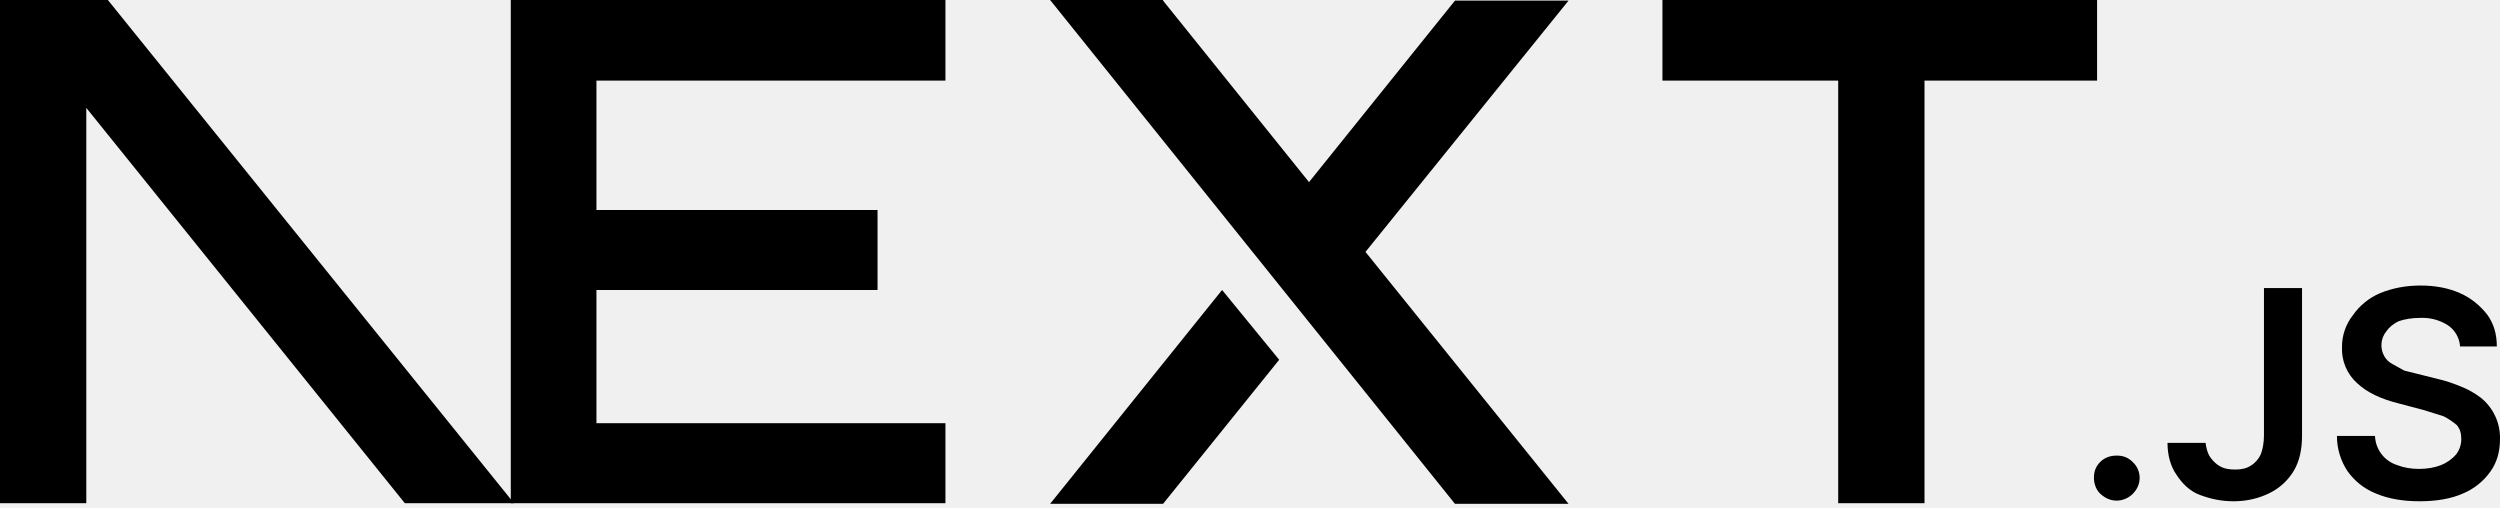
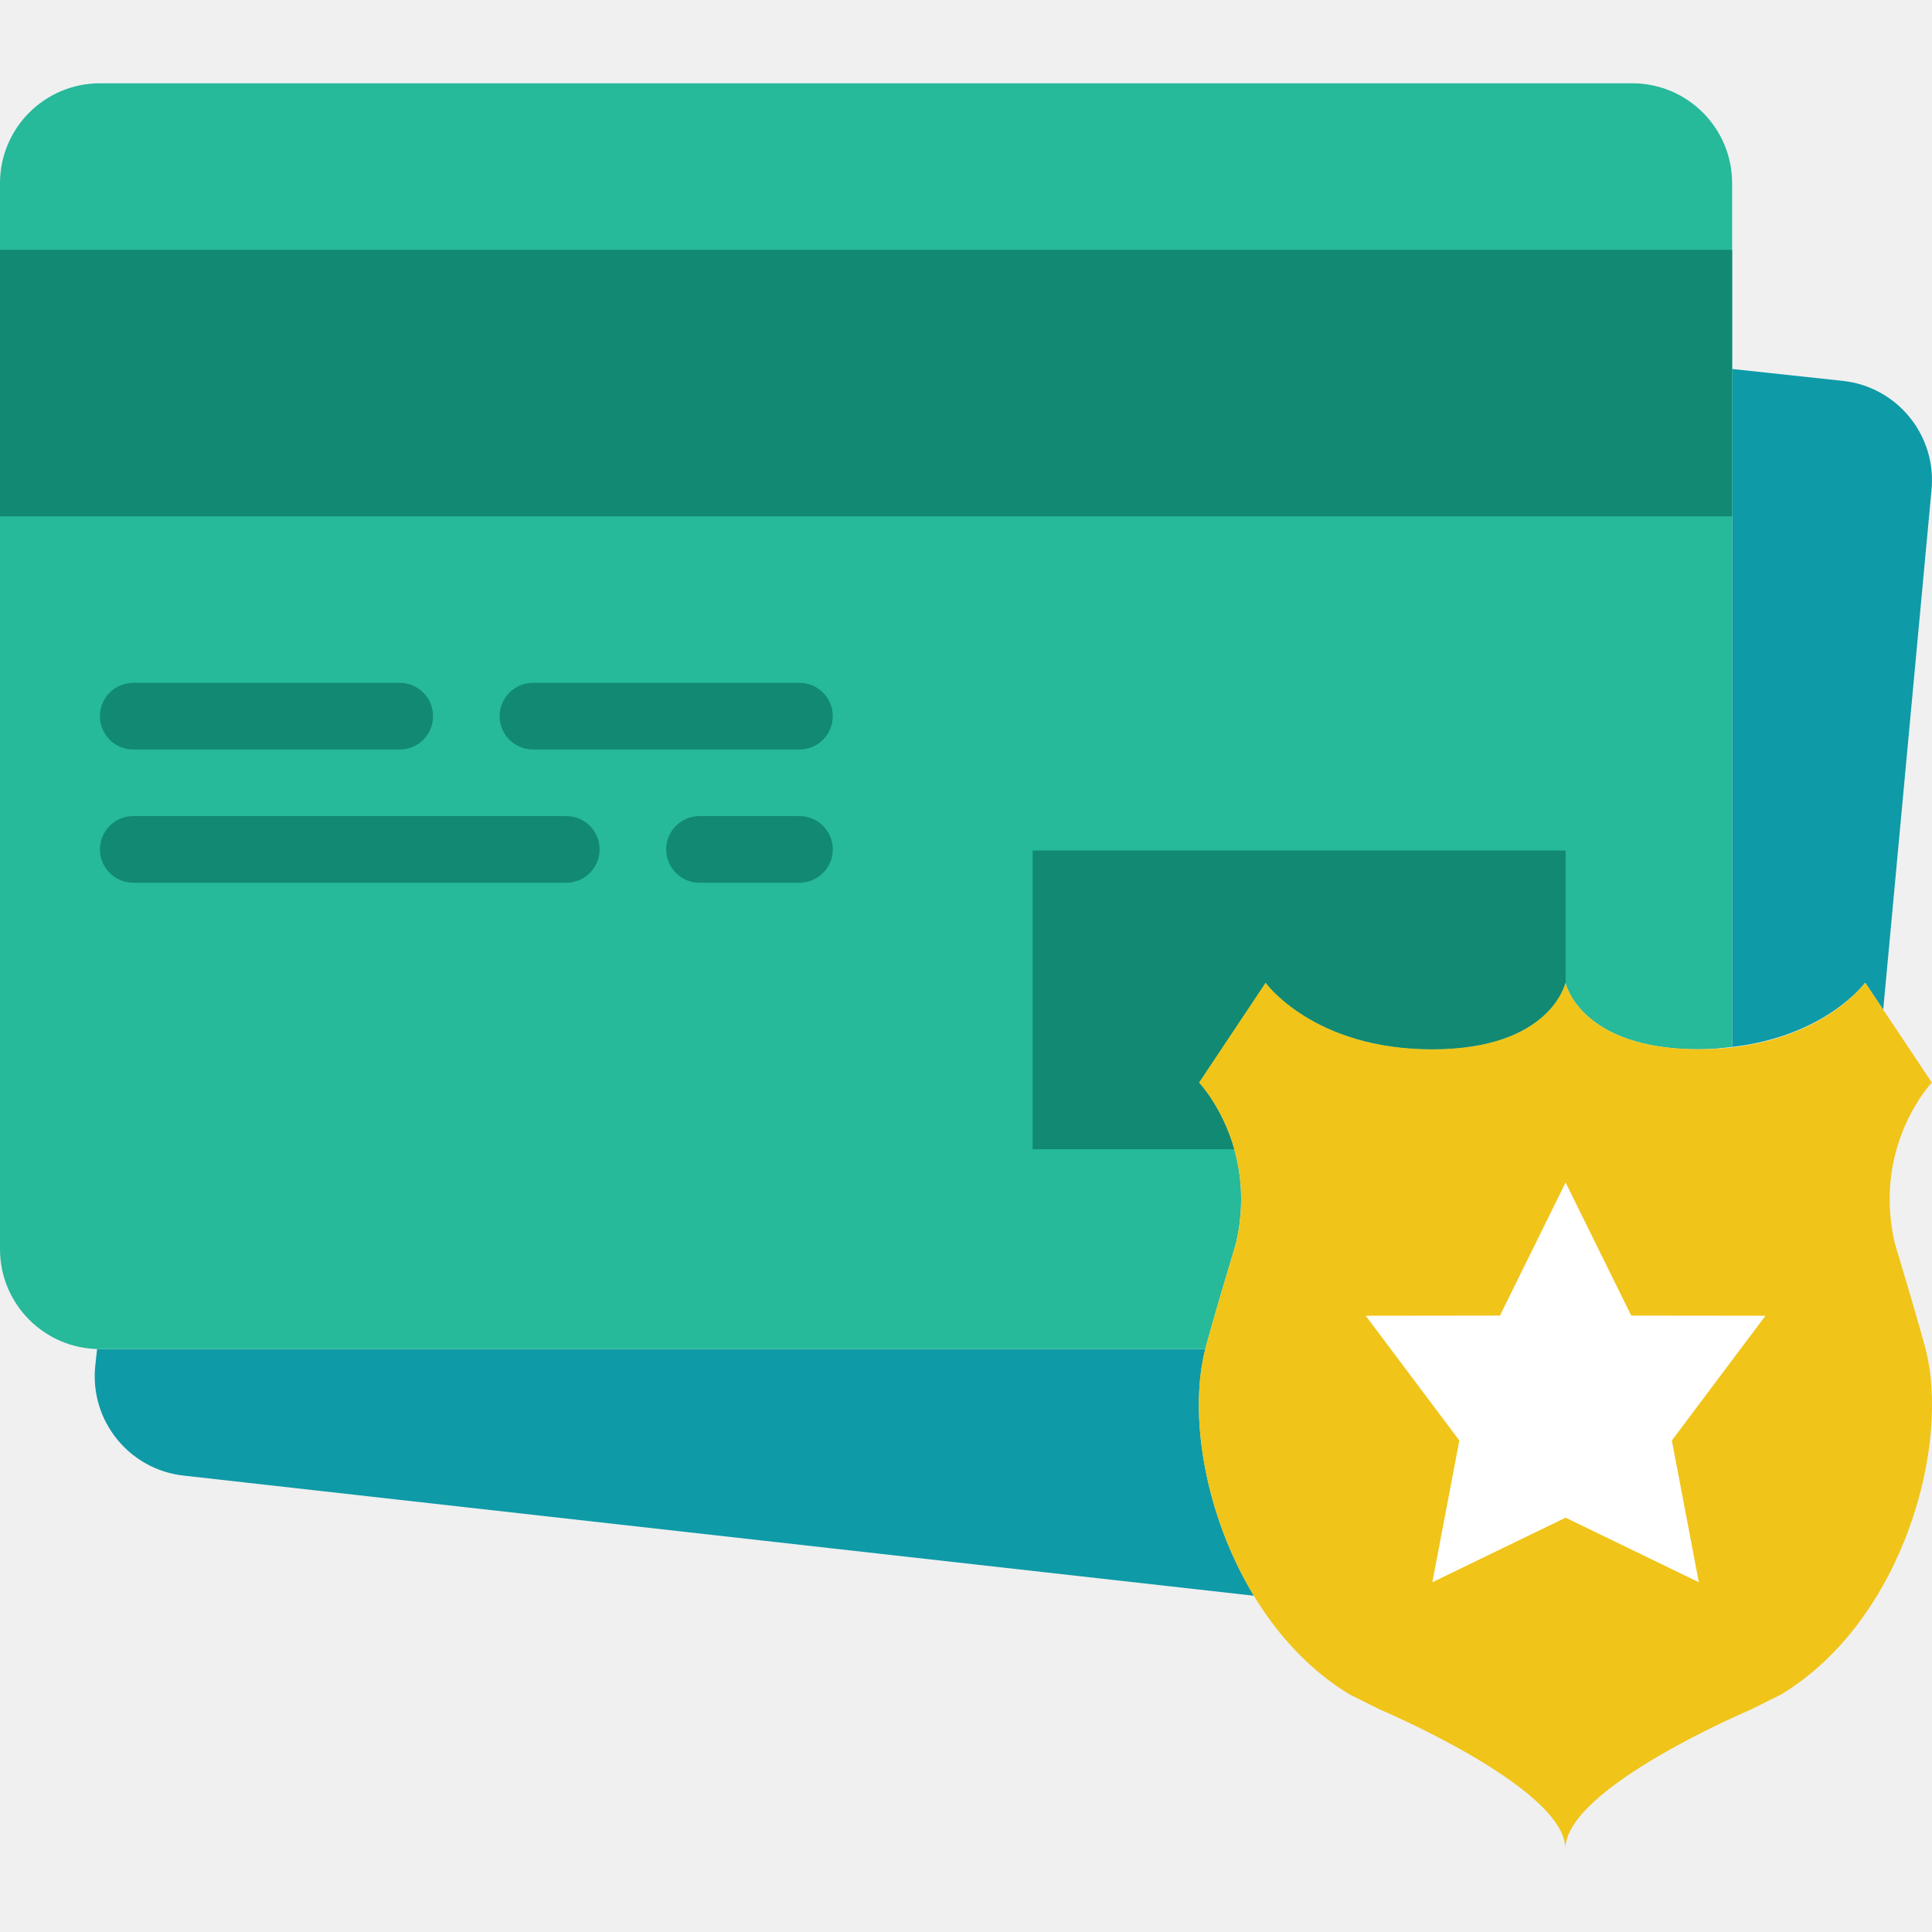
- <svg xmlns="http://www.w3.org/2000/svg" fill="none" viewBox="0 0 394 80">
-   <path fill="#000" d="M262 0h68.5v12.7h-27.2v66.6h-13.6V12.7H262V0ZM149 0v12.7H94v20.4h44.3v12.6H94v21h55v12.6H80.5V0h68.7zm34.3 0h-17.8l63.8 79.4h17.9l-32-39.7 32-39.6h-17.9l-23 28.6-23-28.6zm18.3 56.7-9-11-27.1 33.7h17.8l18.3-22.7z" />
-   <path fill="#000" d="M81 79.3 17 0H0v79.3h13.6V17l50.2 62.3H81Zm252.6-.4c-1 0-1.8-.4-2.5-1s-1.1-1.6-1.1-2.6.3-1.8 1-2.5 1.6-1 2.6-1 1.8.3 2.5 1a3.4 3.4 0 0 1 .6 4.3 3.7 3.7 0 0 1-3 1.8zm23.2-33.5h6v23.3c0 2.1-.4 4-1.3 5.5a9.1 9.1 0 0 1-3.8 3.5c-1.6.8-3.5 1.3-5.7 1.3-2 0-3.7-.4-5.3-1s-2.8-1.8-3.7-3.2c-.9-1.3-1.4-3-1.4-5h6c.1.8.3 1.6.7 2.2s1 1.2 1.6 1.5c.7.4 1.5.5 2.4.5 1 0 1.8-.2 2.4-.6a4 4 0 0 0 1.6-1.8c.3-.8.5-1.8.5-3V45.5zm30.9 9.1a4.4 4.4 0 0 0-2-3.3 7.5 7.5 0 0 0-4.3-1.1c-1.3 0-2.4.2-3.3.5-.9.4-1.6 1-2 1.6a3.5 3.5 0 0 0-.3 4c.3.5.7.9 1.3 1.2l1.8 1 2 .5 3.2.8c1.3.3 2.5.7 3.7 1.2a13 13 0 0 1 3.2 1.8 8.1 8.1 0 0 1 3 6.5c0 2-.5 3.7-1.5 5.1a10 10 0 0 1-4.4 3.5c-1.8.8-4.1 1.2-6.8 1.2-2.6 0-4.9-.4-6.8-1.2-2-.8-3.4-2-4.5-3.5a10 10 0 0 1-1.7-5.6h6a5 5 0 0 0 3.5 4.6c1 .4 2.2.6 3.4.6 1.3 0 2.5-.2 3.5-.6 1-.4 1.8-1 2.4-1.7a4 4 0 0 0 .8-2.4c0-.9-.2-1.6-.7-2.2a11 11 0 0 0-2.1-1.4l-3.2-1-3.8-1c-2.8-.7-5-1.7-6.6-3.2a7.2 7.2 0 0 1-2.4-5.7 8 8 0 0 1 1.7-5 10 10 0 0 1 4.3-3.5c2-.8 4-1.2 6.4-1.2 2.3 0 4.4.4 6.2 1.2 1.8.8 3.2 2 4.3 3.4 1 1.4 1.5 3 1.5 5h-5.8z" />
+ <svg xmlns="http://www.w3.org/2000/svg" height="800px" width="800px" version="1.1" id="Layer_1" viewBox="0 0 512.005 512.005" xml:space="preserve">
+   <g transform="translate(-1)">
+     <g>
+       <path style="fill:#0E9AA7;" d="M495.299,260.415l4.776,7.159l12.773-137.481c1.563-14.539-8.951-27.595-23.499-29.158    l-29.308-3.151v179.668C484.971,274.566,495.299,260.415,495.299,260.415" />
+       <path style="fill:#0E9AA7;" d="M320.435,357.518H27.492c-0.265,0-0.503-0.071-0.759-0.079l-0.477,4.458    c-1.562,14.548,8.96,27.604,23.499,29.166l283.569,31.832C320.276,401.418,315.959,374.891,320.435,357.518" />
+     </g>
+     <path style="fill:#26B99A;" d="M320.576,356.859c3.761-13.727,7.768-26.359,8.139-28.089c5.57-25.591-9.966-41.869-9.966-41.869   l17.655-26.483c0,0,12.632,17.655,44.138,17.655s35.31-17.655,35.31-17.655s3.805,17.655,35.31,17.655   c3.196,0,6.065-0.291,8.872-0.618V48.556c0-14.627-11.855-26.483-26.483-26.483H27.483C12.864,22.073,1,33.928,1,48.556v282.483   c0,14.627,11.864,26.483,26.483,26.483h292.952C320.488,357.309,320.523,357.071,320.576,356.859" />
+     <path style="fill:#F0C419;" d="M415.851,260.415c0,0,3.805,17.655,35.31,17.655s44.138-17.655,44.138-17.655l17.655,26.483   c0,0-15.537,16.287-9.975,41.878c0.38,1.721,4.387,14.354,8.148,28.081c7.027,25.697-5.667,72.474-37.994,92.134   c-0.194,0.124-0.415,0.212-0.618,0.318l-7.486,3.734c0,0-49.178,20.754-49.178,36.891c0-16.137-49.178-36.891-49.178-36.891   l-7.486-3.734c-0.203-0.106-0.424-0.194-0.618-0.318c-32.327-19.659-45.021-66.436-37.994-92.134   c3.761-13.727,7.768-26.359,8.148-28.081c5.561-25.591-9.975-41.878-9.975-41.878l17.655-26.483c0,0,12.632,17.655,44.138,17.655   S415.851,260.415,415.851,260.415" />
+     <g>
+       <polygon style="fill:#128972;" points="1.004,136.829 460.039,136.829 460.039,66.208 1.004,66.208   " />
+       <path style="fill:#128972;" d="M106.935,198.622H36.315c-4.882,0-8.828-3.955-8.828-8.828c0-4.873,3.946-8.828,8.828-8.828h70.621    c4.882,0,8.828,3.955,8.828,8.828C115.763,194.667,111.817,198.622,106.935,198.622" />
+       <path style="fill:#128972;" d="M212.866,198.622h-70.621c-4.882,0-8.828-3.955-8.828-8.828c0-4.873,3.946-8.828,8.828-8.828    h70.621c4.882,0,8.828,3.955,8.828,8.828C221.694,194.667,217.748,198.622,212.866,198.622" />
+       <path style="fill:#128972;" d="M151.073,233.932H36.315c-4.882,0-8.828-3.955-8.828-8.828c0-4.873,3.946-8.828,8.828-8.828    h114.759c4.882,0,8.828,3.955,8.828,8.828C159.901,229.977,155.955,233.932,151.073,233.932" />
+       <path style="fill:#128972;" d="M212.866,233.932h-26.483c-4.882,0-8.828-3.955-8.828-8.828c0-4.873,3.946-8.828,8.828-8.828    h26.483c4.882,0,8.828,3.955,8.828,8.828C221.694,229.977,217.748,233.932,212.866,233.932" />
+       <path style="fill:#128972;" d="M318.747,286.898l17.655-26.483c0,0,12.632,17.655,44.138,17.655s35.31-17.655,35.31-17.655    s0.018,0.071,0.053,0.194v-35.204H274.662v79.148h53.407C324.891,293.377,318.747,286.898,318.747,286.898" />
+     </g>
+     <polygon style="fill:#FFFFFF;" points="415.901,313.381 433.3,348.647 468.866,348.691 444.061,381.75 451.211,419.312    415.901,402.204 380.591,419.312 387.741,381.75 362.935,348.691 398.502,348.647  " />
+   </g>
</svg>
